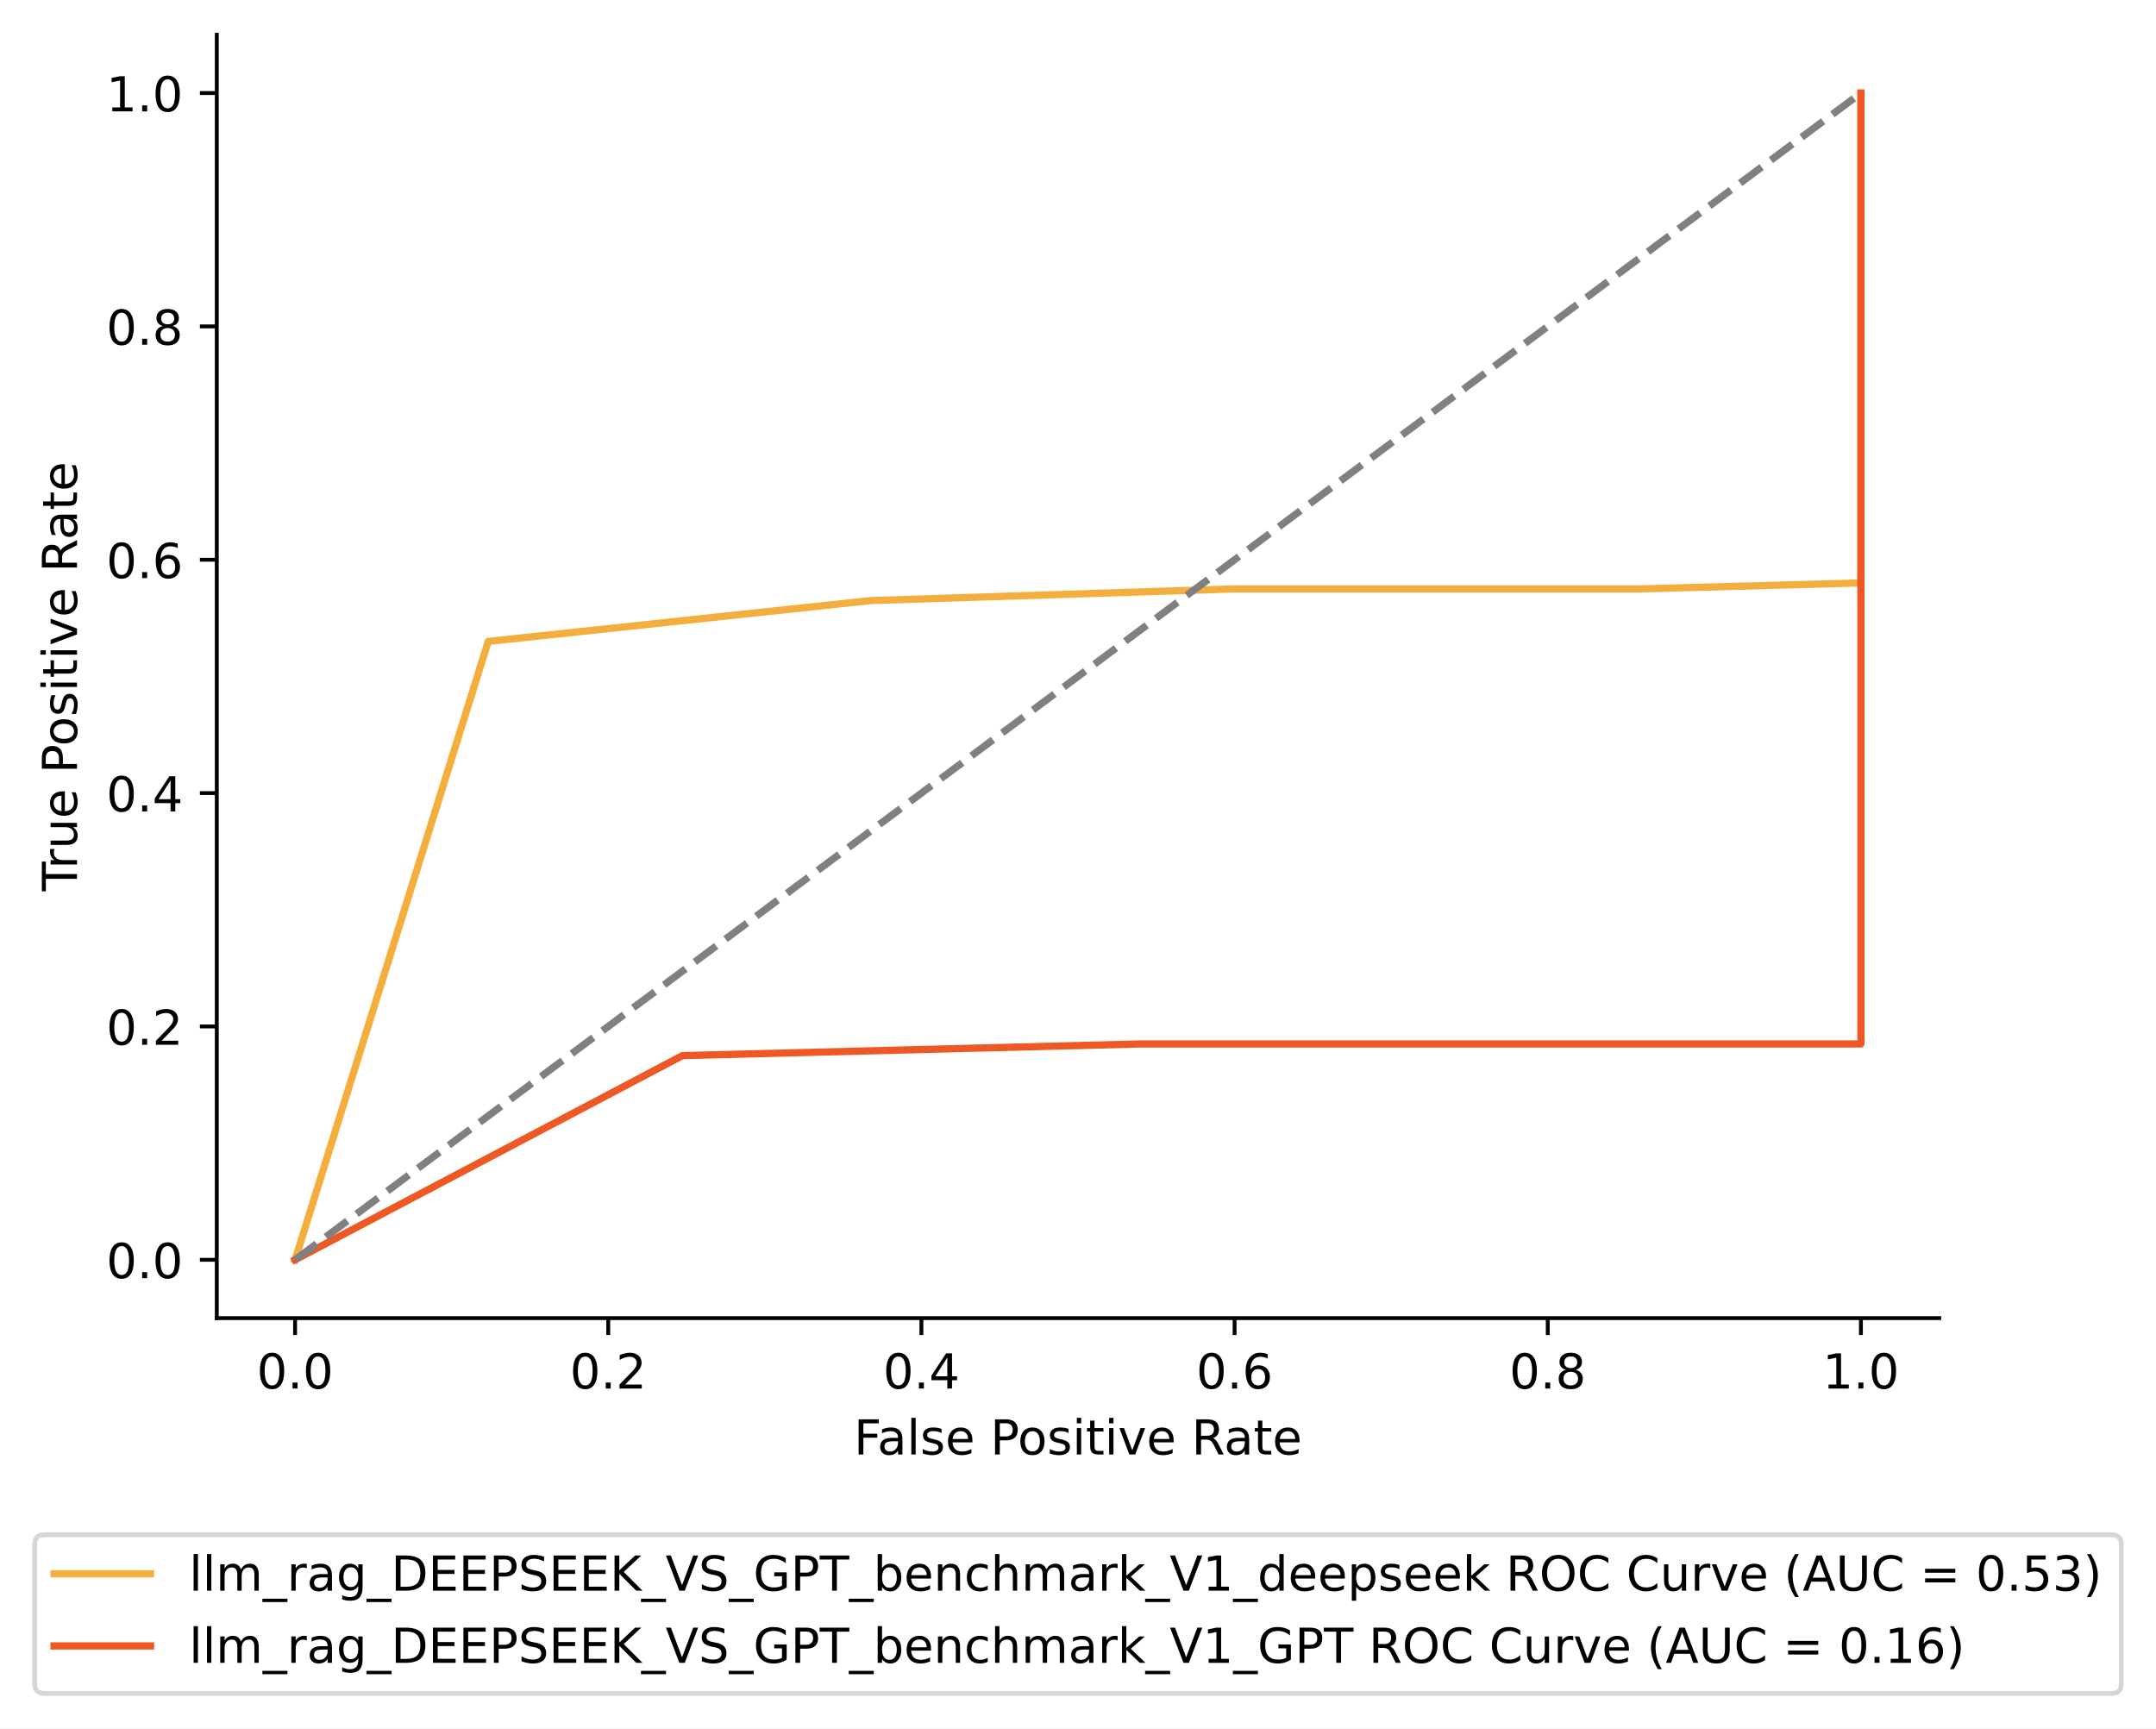
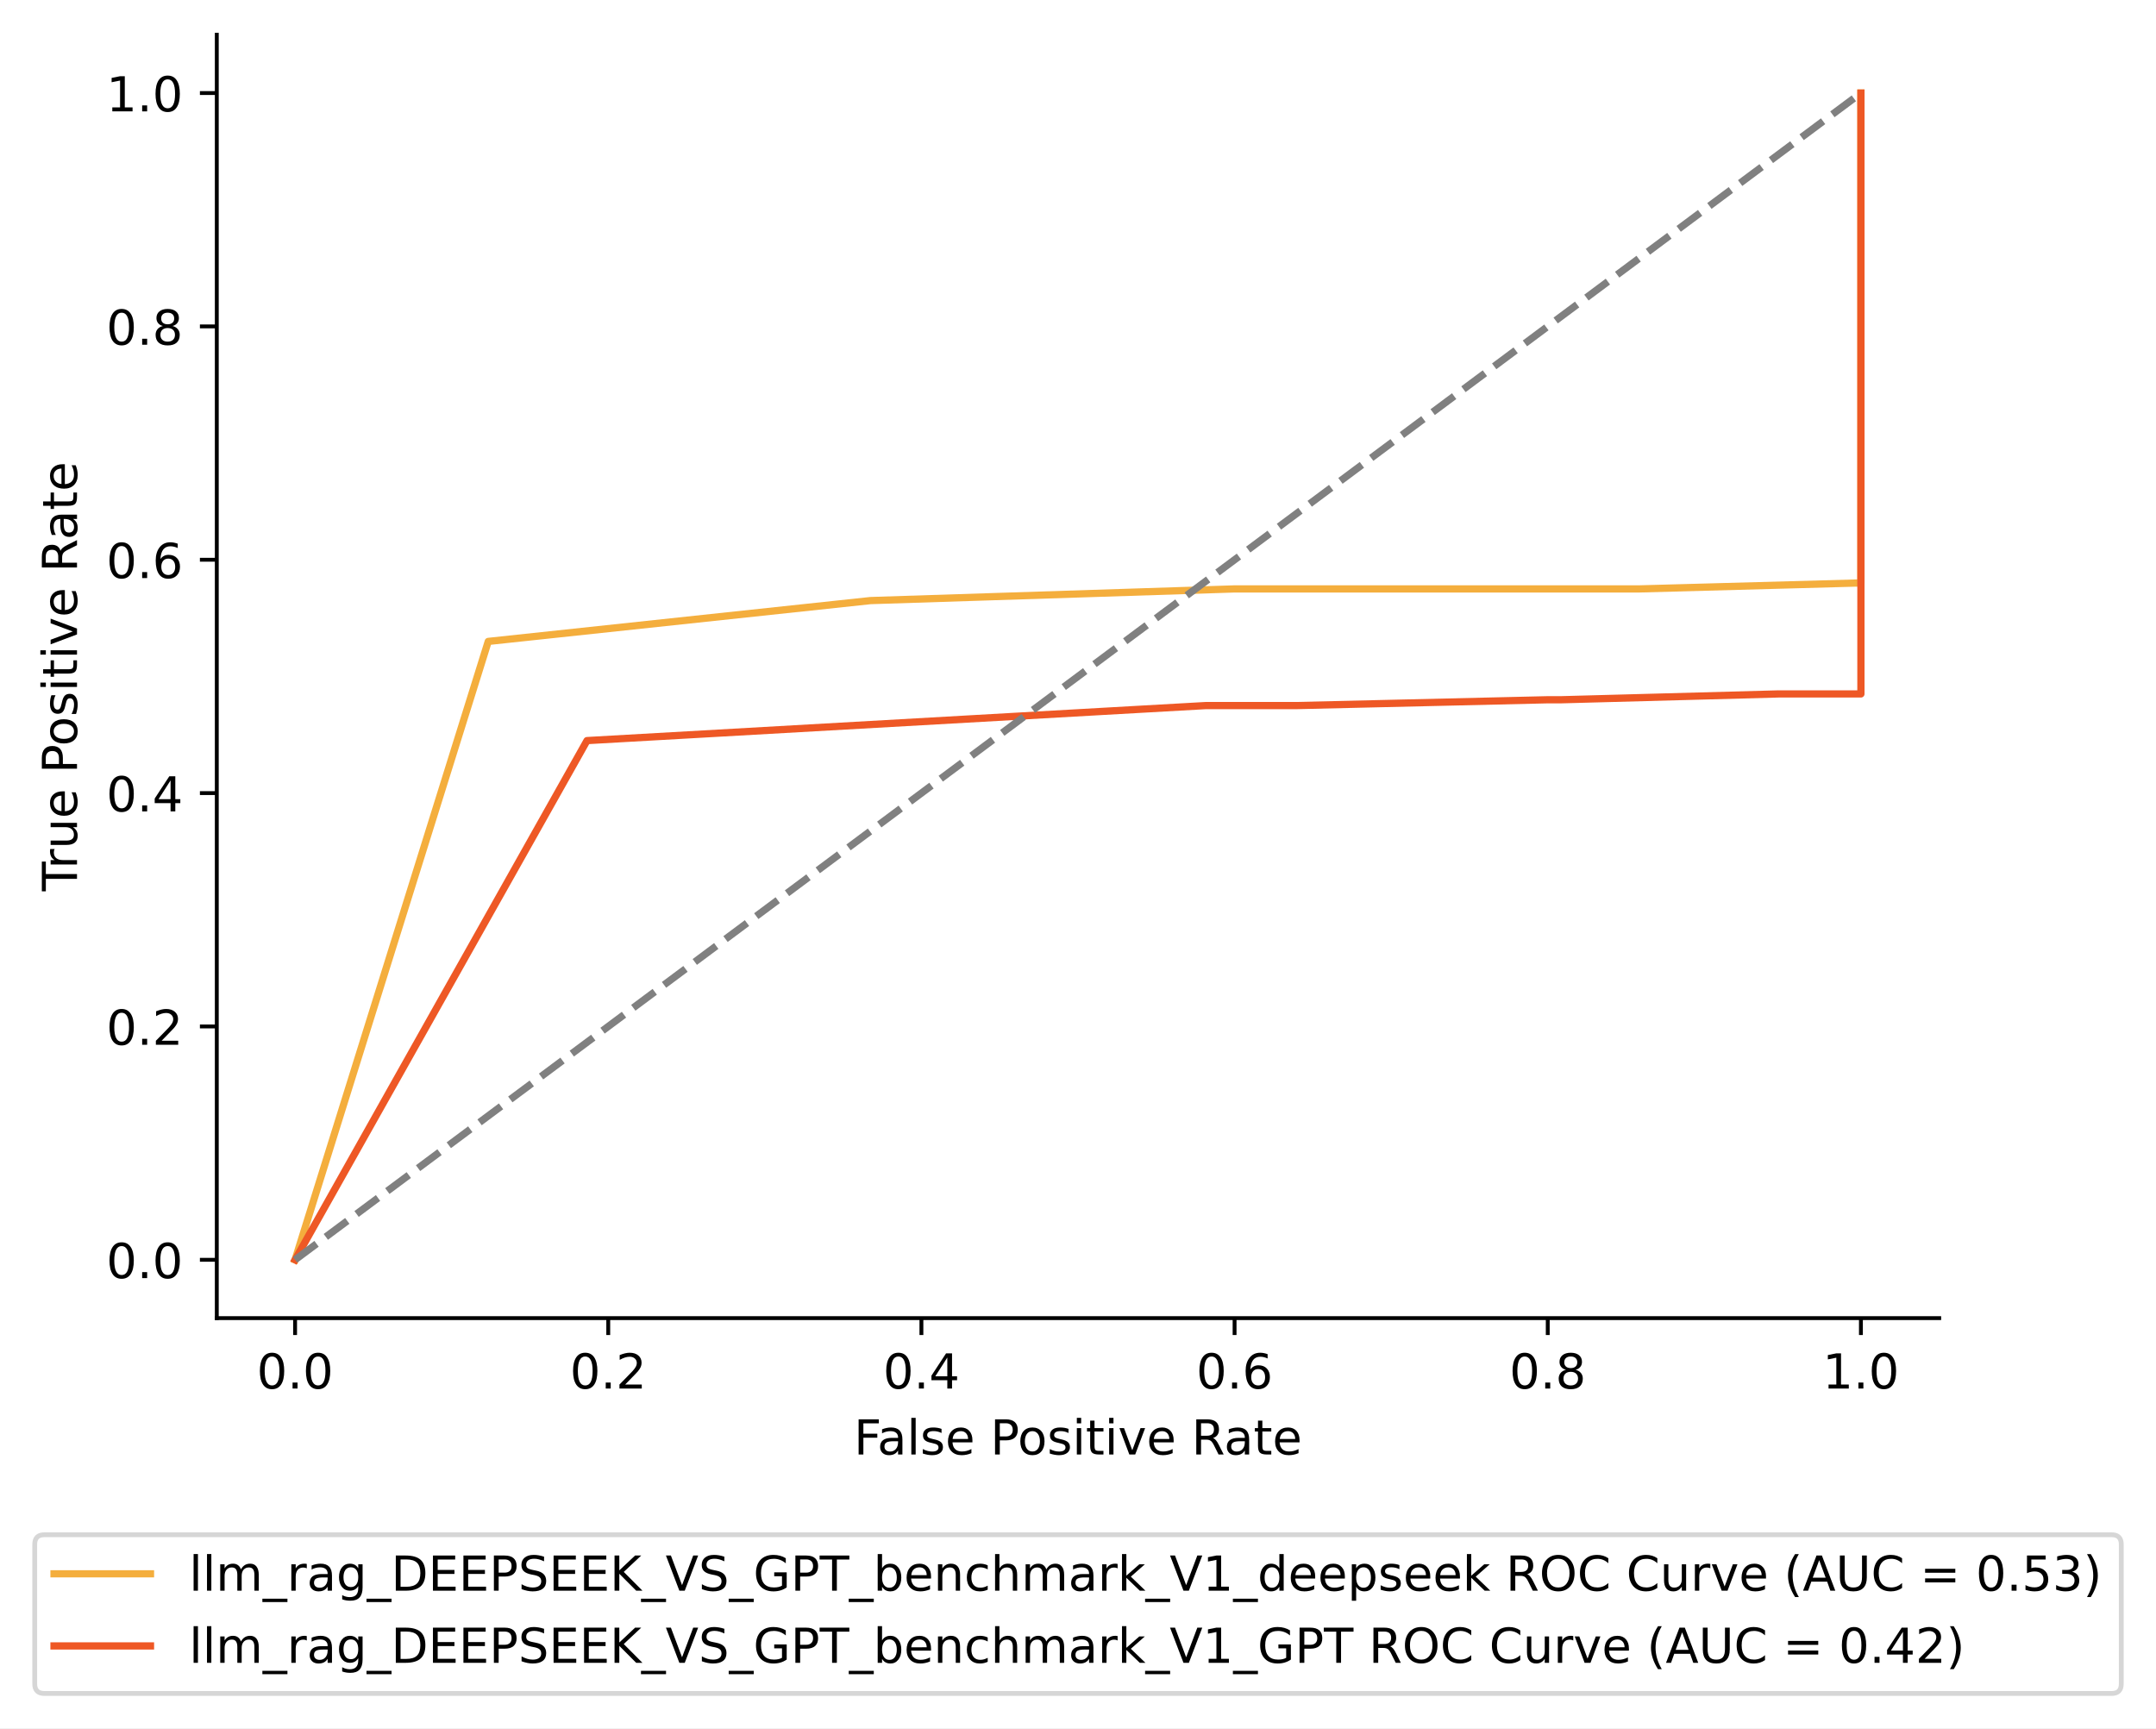
<svg xmlns="http://www.w3.org/2000/svg" xmlns:xlink="http://www.w3.org/1999/xlink" width="447.016pt" height="358.341pt" viewBox="0 0 447.016 358.341" version="1.1">
  <defs>
    <style type="text/css">*{stroke-linejoin: round; stroke-linecap: butt}</style>
  </defs>
  <g id="figure_1">
    <g id="patch_1">
      <path d="M 0 358.341  L 447.016 358.341  L 447.016 0  L 0 0  z " style="fill: #ffffff" />
    </g>
    <g id="axes_1">
      <g id="patch_2">
        <path d="M 44.948 273.312  L 402.068 273.312  L 402.068 7.2  L 44.948 7.2  z " style="fill: #ffffff" />
      </g>
      <g id="matplotlib.axis_1">
        <g id="xtick_1">
          <g id="line2d_1">
            <defs>
-               <path id="me8384f2603" d="M 0 0  L 0 3.5  " style="stroke: #000000; stroke-width: 0.8" />
+               <path id="mac431c8f14" d="M 0 0  L 0 3.5  " style="stroke: #000000; stroke-width: 0.8" />
            </defs>
            <g>
-               <use xlink:href="#me8384f2603" x="61.181" y="273.312" style="stroke: #000000; stroke-width: 0.8" />
+               <use xlink:href="#mac431c8f14" x="61.181" y="273.312" style="stroke: #000000; stroke-width: 0.8" />
            </g>
          </g>
          <g id="text_1">
            <g transform="translate(53.22898 287.9104) scale(0.1 -0.1)">
              <defs>
                <path id="DejaVuSans-30" d="M 2034 4250  Q 1547 4250 1301 3770  Q 1056 3291 1056 2328  Q 1056 1369 1301 889  Q 1547 409 2034 409  Q 2525 409 2770 889  Q 3016 1369 3016 2328  Q 3016 3291 2770 3770  Q 2525 4250 2034 4250  z M 2034 4750  Q 2819 4750 3233 4129  Q 3647 3509 3647 2328  Q 3647 1150 3233 529  Q 2819 -91 2034 -91  Q 1250 -91 836 529  Q 422 1150 422 2328  Q 422 3509 836 4129  Q 1250 4750 2034 4750  z " transform="scale(0.015625)" />
                <path id="DejaVuSans-2e" d="M 684 794  L 1344 794  L 1344 0  L 684 0  L 684 794  z " transform="scale(0.015625)" />
              </defs>
              <use xlink:href="#DejaVuSans-30" />
              <use xlink:href="#DejaVuSans-2e" transform="translate(63.62305 0)" />
              <use xlink:href="#DejaVuSans-30" transform="translate(95.41016 0)" />
            </g>
          </g>
        </g>
        <g id="xtick_2">
          <g id="line2d_2">
            <g>
-               <use xlink:href="#me8384f2603" x="126.111" y="273.312" style="stroke: #000000; stroke-width: 0.8" />
+               <use xlink:href="#mac431c8f14" x="126.111" y="273.312" style="stroke: #000000; stroke-width: 0.8" />
            </g>
          </g>
          <g id="text_2">
            <g transform="translate(118.1599 287.9104) scale(0.1 -0.1)">
              <defs>
                <path id="DejaVuSans-32" d="M 1228 531  L 3431 531  L 3431 0  L 469 0  L 469 531  Q 828 903 1448 1529  Q 2069 2156 2228 2338  Q 2531 2678 2651 2914  Q 2772 3150 2772 3378  Q 2772 3750 2511 3984  Q 2250 4219 1831 4219  Q 1534 4219 1204 4116  Q 875 4013 500 3803  L 500 4441  Q 881 4594 1212 4672  Q 1544 4750 1819 4750  Q 2544 4750 2975 4387  Q 3406 4025 3406 3419  Q 3406 3131 3298 2873  Q 3191 2616 2906 2266  Q 2828 2175 2409 1742  Q 1991 1309 1228 531  z " transform="scale(0.015625)" />
              </defs>
              <use xlink:href="#DejaVuSans-30" />
              <use xlink:href="#DejaVuSans-2e" transform="translate(63.62305 0)" />
              <use xlink:href="#DejaVuSans-32" transform="translate(95.41016 0)" />
            </g>
          </g>
        </g>
        <g id="xtick_3">
          <g id="line2d_3">
            <g>
-               <use xlink:href="#me8384f2603" x="191.042" y="273.312" style="stroke: #000000; stroke-width: 0.8" />
+               <use xlink:href="#mac431c8f14" x="191.042" y="273.312" style="stroke: #000000; stroke-width: 0.8" />
            </g>
          </g>
          <g id="text_3">
            <g transform="translate(183.0908 287.9104) scale(0.1 -0.1)">
              <defs>
                <path id="DejaVuSans-34" d="M 2419 4116  L 825 1625  L 2419 1625  L 2419 4116  z M 2253 4666  L 3047 4666  L 3047 1625  L 3713 1625  L 3713 1100  L 3047 1100  L 3047 0  L 2419 0  L 2419 1100  L 313 1100  L 313 1709  L 2253 4666  z " transform="scale(0.015625)" />
              </defs>
              <use xlink:href="#DejaVuSans-30" />
              <use xlink:href="#DejaVuSans-2e" transform="translate(63.62305 0)" />
              <use xlink:href="#DejaVuSans-34" transform="translate(95.41016 0)" />
            </g>
          </g>
        </g>
        <g id="xtick_4">
          <g id="line2d_4">
            <g>
-               <use xlink:href="#me8384f2603" x="255.973" y="273.312" style="stroke: #000000; stroke-width: 0.8" />
+               <use xlink:href="#mac431c8f14" x="255.973" y="273.312" style="stroke: #000000; stroke-width: 0.8" />
            </g>
          </g>
          <g id="text_4">
            <g transform="translate(248.0217 287.9104) scale(0.1 -0.1)">
              <defs>
                <path id="DejaVuSans-36" d="M 2113 2584  Q 1688 2584 1439 2293  Q 1191 2003 1191 1497  Q 1191 994 1439 701  Q 1688 409 2113 409  Q 2538 409 2786 701  Q 3034 994 3034 1497  Q 3034 2003 2786 2293  Q 2538 2584 2113 2584  z M 3366 4563  L 3366 3988  Q 3128 4100 2886 4159  Q 2644 4219 2406 4219  Q 1781 4219 1451 3797  Q 1122 3375 1075 2522  Q 1259 2794 1537 2939  Q 1816 3084 2150 3084  Q 2853 3084 3261 2657  Q 3669 2231 3669 1497  Q 3669 778 3244 343  Q 2819 -91 2113 -91  Q 1303 -91 875 529  Q 447 1150 447 2328  Q 447 3434 972 4092  Q 1497 4750 2381 4750  Q 2619 4750 2861 4703  Q 3103 4656 3366 4563  z " transform="scale(0.015625)" />
              </defs>
              <use xlink:href="#DejaVuSans-30" />
              <use xlink:href="#DejaVuSans-2e" transform="translate(63.62305 0)" />
              <use xlink:href="#DejaVuSans-36" transform="translate(95.41016 0)" />
            </g>
          </g>
        </g>
        <g id="xtick_5">
          <g id="line2d_5">
            <g>
-               <use xlink:href="#me8384f2603" x="320.904" y="273.312" style="stroke: #000000; stroke-width: 0.8" />
+               <use xlink:href="#mac431c8f14" x="320.904" y="273.312" style="stroke: #000000; stroke-width: 0.8" />
            </g>
          </g>
          <g id="text_5">
            <g transform="translate(312.9526 287.9104) scale(0.1 -0.1)">
              <defs>
                <path id="DejaVuSans-38" d="M 2034 2216  Q 1584 2216 1326 1975  Q 1069 1734 1069 1313  Q 1069 891 1326 650  Q 1584 409 2034 409  Q 2484 409 2743 651  Q 3003 894 3003 1313  Q 3003 1734 2745 1975  Q 2488 2216 2034 2216  z M 1403 2484  Q 997 2584 770 2862  Q 544 3141 544 3541  Q 544 4100 942 4425  Q 1341 4750 2034 4750  Q 2731 4750 3128 4425  Q 3525 4100 3525 3541  Q 3525 3141 3298 2862  Q 3072 2584 2669 2484  Q 3125 2378 3379 2068  Q 3634 1759 3634 1313  Q 3634 634 3220 271  Q 2806 -91 2034 -91  Q 1263 -91 848 271  Q 434 634 434 1313  Q 434 1759 690 2068  Q 947 2378 1403 2484  z M 1172 3481  Q 1172 3119 1398 2916  Q 1625 2713 2034 2713  Q 2441 2713 2670 2916  Q 2900 3119 2900 3481  Q 2900 3844 2670 4047  Q 2441 4250 2034 4250  Q 1625 4250 1398 4047  Q 1172 3844 1172 3481  z " transform="scale(0.015625)" />
              </defs>
              <use xlink:href="#DejaVuSans-30" />
              <use xlink:href="#DejaVuSans-2e" transform="translate(63.62305 0)" />
              <use xlink:href="#DejaVuSans-38" transform="translate(95.41016 0)" />
            </g>
          </g>
        </g>
        <g id="xtick_6">
          <g id="line2d_6">
            <g>
-               <use xlink:href="#me8384f2603" x="385.835" y="273.312" style="stroke: #000000; stroke-width: 0.8" />
+               <use xlink:href="#mac431c8f14" x="385.835" y="273.312" style="stroke: #000000; stroke-width: 0.8" />
            </g>
          </g>
          <g id="text_6">
            <g transform="translate(377.8835 287.9104) scale(0.1 -0.1)">
              <defs>
                <path id="DejaVuSans-31" d="M 794 531  L 1825 531  L 1825 4091  L 703 3866  L 703 4441  L 1819 4666  L 2450 4666  L 2450 531  L 3481 531  L 3481 0  L 794 0  L 794 531  z " transform="scale(0.015625)" />
              </defs>
              <use xlink:href="#DejaVuSans-31" />
              <use xlink:href="#DejaVuSans-2e" transform="translate(63.62305 0)" />
              <use xlink:href="#DejaVuSans-30" transform="translate(95.41016 0)" />
            </g>
          </g>
        </g>
        <g id="text_7">
          <g transform="translate(177.0414 301.5886) scale(0.1 -0.1)">
            <defs>
              <path id="DejaVuSans-46" d="M 628 4666  L 3309 4666  L 3309 4134  L 1259 4134  L 1259 2759  L 3109 2759  L 3109 2228  L 1259 2228  L 1259 0  L 628 0  L 628 4666  z " transform="scale(0.015625)" />
              <path id="DejaVuSans-61" d="M 2194 1759  Q 1497 1759 1228 1600  Q 959 1441 959 1056  Q 959 750 1161 570  Q 1363 391 1709 391  Q 2188 391 2477 730  Q 2766 1069 2766 1631  L 2766 1759  L 2194 1759  z M 3341 1997  L 3341 0  L 2766 0  L 2766 531  Q 2569 213 2275 61  Q 1981 -91 1556 -91  Q 1019 -91 701 211  Q 384 513 384 1019  Q 384 1609 779 1909  Q 1175 2209 1959 2209  L 2766 2209  L 2766 2266  Q 2766 2663 2505 2880  Q 2244 3097 1772 3097  Q 1472 3097 1187 3025  Q 903 2953 641 2809  L 641 3341  Q 956 3463 1253 3523  Q 1550 3584 1831 3584  Q 2591 3584 2966 3190  Q 3341 2797 3341 1997  z " transform="scale(0.015625)" />
              <path id="DejaVuSans-6c" d="M 603 4863  L 1178 4863  L 1178 0  L 603 0  L 603 4863  z " transform="scale(0.015625)" />
              <path id="DejaVuSans-73" d="M 2834 3397  L 2834 2853  Q 2591 2978 2328 3040  Q 2066 3103 1784 3103  Q 1356 3103 1142 2972  Q 928 2841 928 2578  Q 928 2378 1081 2264  Q 1234 2150 1697 2047  L 1894 2003  Q 2506 1872 2764 1633  Q 3022 1394 3022 966  Q 3022 478 2636 193  Q 2250 -91 1575 -91  Q 1294 -91 989 -36  Q 684 19 347 128  L 347 722  Q 666 556 975 473  Q 1284 391 1588 391  Q 1994 391 2212 530  Q 2431 669 2431 922  Q 2431 1156 2273 1281  Q 2116 1406 1581 1522  L 1381 1569  Q 847 1681 609 1914  Q 372 2147 372 2553  Q 372 3047 722 3315  Q 1072 3584 1716 3584  Q 2034 3584 2315 3537  Q 2597 3491 2834 3397  z " transform="scale(0.015625)" />
              <path id="DejaVuSans-65" d="M 3597 1894  L 3597 1613  L 953 1613  Q 991 1019 1311 708  Q 1631 397 2203 397  Q 2534 397 2845 478  Q 3156 559 3463 722  L 3463 178  Q 3153 47 2828 -22  Q 2503 -91 2169 -91  Q 1331 -91 842 396  Q 353 884 353 1716  Q 353 2575 817 3079  Q 1281 3584 2069 3584  Q 2775 3584 3186 3129  Q 3597 2675 3597 1894  z M 3022 2063  Q 3016 2534 2758 2815  Q 2500 3097 2075 3097  Q 1594 3097 1305 2825  Q 1016 2553 972 2059  L 3022 2063  z " transform="scale(0.015625)" />
              <path id="DejaVuSans-20" transform="scale(0.015625)" />
              <path id="DejaVuSans-50" d="M 1259 4147  L 1259 2394  L 2053 2394  Q 2494 2394 2734 2622  Q 2975 2850 2975 3272  Q 2975 3691 2734 3919  Q 2494 4147 2053 4147  L 1259 4147  z M 628 4666  L 2053 4666  Q 2838 4666 3239 4311  Q 3641 3956 3641 3272  Q 3641 2581 3239 2228  Q 2838 1875 2053 1875  L 1259 1875  L 1259 0  L 628 0  L 628 4666  z " transform="scale(0.015625)" />
              <path id="DejaVuSans-6f" d="M 1959 3097  Q 1497 3097 1228 2736  Q 959 2375 959 1747  Q 959 1119 1226 758  Q 1494 397 1959 397  Q 2419 397 2687 759  Q 2956 1122 2956 1747  Q 2956 2369 2687 2733  Q 2419 3097 1959 3097  z M 1959 3584  Q 2709 3584 3137 3096  Q 3566 2609 3566 1747  Q 3566 888 3137 398  Q 2709 -91 1959 -91  Q 1206 -91 779 398  Q 353 888 353 1747  Q 353 2609 779 3096  Q 1206 3584 1959 3584  z " transform="scale(0.015625)" />
              <path id="DejaVuSans-69" d="M 603 3500  L 1178 3500  L 1178 0  L 603 0  L 603 3500  z M 603 4863  L 1178 4863  L 1178 4134  L 603 4134  L 603 4863  z " transform="scale(0.015625)" />
              <path id="DejaVuSans-74" d="M 1172 4494  L 1172 3500  L 2356 3500  L 2356 3053  L 1172 3053  L 1172 1153  Q 1172 725 1289 603  Q 1406 481 1766 481  L 2356 481  L 2356 0  L 1766 0  Q 1100 0 847 248  Q 594 497 594 1153  L 594 3053  L 172 3053  L 172 3500  L 594 3500  L 594 4494  L 1172 4494  z " transform="scale(0.015625)" />
              <path id="DejaVuSans-76" d="M 191 3500  L 800 3500  L 1894 563  L 2988 3500  L 3597 3500  L 2284 0  L 1503 0  L 191 3500  z " transform="scale(0.015625)" />
              <path id="DejaVuSans-52" d="M 2841 2188  Q 3044 2119 3236 1894  Q 3428 1669 3622 1275  L 4263 0  L 3584 0  L 2988 1197  Q 2756 1666 2539 1819  Q 2322 1972 1947 1972  L 1259 1972  L 1259 0  L 628 0  L 628 4666  L 2053 4666  Q 2853 4666 3247 4331  Q 3641 3997 3641 3322  Q 3641 2881 3436 2590  Q 3231 2300 2841 2188  z M 1259 4147  L 1259 2491  L 2053 2491  Q 2509 2491 2742 2702  Q 2975 2913 2975 3322  Q 2975 3731 2742 3939  Q 2509 4147 2053 4147  L 1259 4147  z " transform="scale(0.015625)" />
            </defs>
            <use xlink:href="#DejaVuSans-46" />
            <use xlink:href="#DejaVuSans-61" transform="translate(48.39453 0)" />
            <use xlink:href="#DejaVuSans-6c" transform="translate(109.6738 0)" />
            <use xlink:href="#DejaVuSans-73" transform="translate(137.457 0)" />
            <use xlink:href="#DejaVuSans-65" transform="translate(189.5566 0)" />
            <use xlink:href="#DejaVuSans-20" transform="translate(251.0801 0)" />
            <use xlink:href="#DejaVuSans-50" transform="translate(282.8672 0)" />
            <use xlink:href="#DejaVuSans-6f" transform="translate(339.5449 0)" />
            <use xlink:href="#DejaVuSans-73" transform="translate(400.7266 0)" />
            <use xlink:href="#DejaVuSans-69" transform="translate(452.8262 0)" />
            <use xlink:href="#DejaVuSans-74" transform="translate(480.6094 0)" />
            <use xlink:href="#DejaVuSans-69" transform="translate(519.8184 0)" />
            <use xlink:href="#DejaVuSans-76" transform="translate(547.6016 0)" />
            <use xlink:href="#DejaVuSans-65" transform="translate(606.7812 0)" />
            <use xlink:href="#DejaVuSans-20" transform="translate(668.3047 0)" />
            <use xlink:href="#DejaVuSans-52" transform="translate(700.0918 0)" />
            <use xlink:href="#DejaVuSans-61" transform="translate(767.3242 0)" />
            <use xlink:href="#DejaVuSans-74" transform="translate(828.6035 0)" />
            <use xlink:href="#DejaVuSans-65" transform="translate(867.8125 0)" />
          </g>
        </g>
      </g>
      <g id="matplotlib.axis_2">
        <g id="ytick_1">
          <g id="line2d_7">
            <defs>
-               <path id="md0b4d7ae9e" d="M 0 0  L -3.5 0  " style="stroke: #000000; stroke-width: 0.8" />
+               <path id="m15e414ad51" d="M 0 0  L -3.5 0  " style="stroke: #000000; stroke-width: 0.8" />
            </defs>
            <g>
-               <use xlink:href="#md0b4d7ae9e" x="44.948" y="261.216" style="stroke: #000000; stroke-width: 0.8" />
+               <use xlink:href="#m15e414ad51" x="44.948" y="261.216" style="stroke: #000000; stroke-width: 0.8" />
            </g>
          </g>
          <g id="text_8">
            <g transform="translate(22.04469 265.0152) scale(0.1 -0.1)">
              <use xlink:href="#DejaVuSans-30" />
              <use xlink:href="#DejaVuSans-2e" transform="translate(63.62305 0)" />
              <use xlink:href="#DejaVuSans-30" transform="translate(95.41016 0)" />
            </g>
          </g>
        </g>
        <g id="ytick_2">
          <g id="line2d_8">
            <g>
-               <use xlink:href="#md0b4d7ae9e" x="44.948" y="212.832" style="stroke: #000000; stroke-width: 0.8" />
+               <use xlink:href="#m15e414ad51" x="44.948" y="212.832" style="stroke: #000000; stroke-width: 0.8" />
            </g>
          </g>
          <g id="text_9">
            <g transform="translate(22.04469 216.6312) scale(0.1 -0.1)">
              <use xlink:href="#DejaVuSans-30" />
              <use xlink:href="#DejaVuSans-2e" transform="translate(63.62305 0)" />
              <use xlink:href="#DejaVuSans-32" transform="translate(95.41016 0)" />
            </g>
          </g>
        </g>
        <g id="ytick_3">
          <g id="line2d_9">
            <g>
-               <use xlink:href="#md0b4d7ae9e" x="44.948" y="164.448" style="stroke: #000000; stroke-width: 0.8" />
+               <use xlink:href="#m15e414ad51" x="44.948" y="164.448" style="stroke: #000000; stroke-width: 0.8" />
            </g>
          </g>
          <g id="text_10">
            <g transform="translate(22.04469 168.2472) scale(0.1 -0.1)">
              <use xlink:href="#DejaVuSans-30" />
              <use xlink:href="#DejaVuSans-2e" transform="translate(63.62305 0)" />
              <use xlink:href="#DejaVuSans-34" transform="translate(95.41016 0)" />
            </g>
          </g>
        </g>
        <g id="ytick_4">
          <g id="line2d_10">
            <g>
-               <use xlink:href="#md0b4d7ae9e" x="44.948" y="116.064" style="stroke: #000000; stroke-width: 0.8" />
+               <use xlink:href="#m15e414ad51" x="44.948" y="116.064" style="stroke: #000000; stroke-width: 0.8" />
            </g>
          </g>
          <g id="text_11">
            <g transform="translate(22.04469 119.8632) scale(0.1 -0.1)">
              <use xlink:href="#DejaVuSans-30" />
              <use xlink:href="#DejaVuSans-2e" transform="translate(63.62305 0)" />
              <use xlink:href="#DejaVuSans-36" transform="translate(95.41016 0)" />
            </g>
          </g>
        </g>
        <g id="ytick_5">
          <g id="line2d_11">
            <g>
-               <use xlink:href="#md0b4d7ae9e" x="44.948" y="67.68" style="stroke: #000000; stroke-width: 0.8" />
+               <use xlink:href="#m15e414ad51" x="44.948" y="67.68" style="stroke: #000000; stroke-width: 0.8" />
            </g>
          </g>
          <g id="text_12">
            <g transform="translate(22.04469 71.47922) scale(0.1 -0.1)">
              <use xlink:href="#DejaVuSans-30" />
              <use xlink:href="#DejaVuSans-2e" transform="translate(63.62305 0)" />
              <use xlink:href="#DejaVuSans-38" transform="translate(95.41016 0)" />
            </g>
          </g>
        </g>
        <g id="ytick_6">
          <g id="line2d_12">
            <g>
-               <use xlink:href="#md0b4d7ae9e" x="44.948" y="19.296" style="stroke: #000000; stroke-width: 0.8" />
+               <use xlink:href="#m15e414ad51" x="44.948" y="19.296" style="stroke: #000000; stroke-width: 0.8" />
            </g>
          </g>
          <g id="text_13">
            <g transform="translate(22.04469 23.09522) scale(0.1 -0.1)">
              <use xlink:href="#DejaVuSans-31" />
              <use xlink:href="#DejaVuSans-2e" transform="translate(63.62305 0)" />
              <use xlink:href="#DejaVuSans-30" transform="translate(95.41016 0)" />
            </g>
          </g>
        </g>
        <g id="text_14">
          <g transform="translate(15.965 184.7857) rotate(-90) scale(0.1 -0.1)">
            <defs>
              <path id="DejaVuSans-54" d="M -19 4666  L 3928 4666  L 3928 4134  L 2272 4134  L 2272 0  L 1638 0  L 1638 4134  L -19 4134  L -19 4666  z " transform="scale(0.015625)" />
              <path id="DejaVuSans-72" d="M 2631 2963  Q 2534 3019 2420 3045  Q 2306 3072 2169 3072  Q 1681 3072 1420 2755  Q 1159 2438 1159 1844  L 1159 0  L 581 0  L 581 3500  L 1159 3500  L 1159 2956  Q 1341 3275 1631 3429  Q 1922 3584 2338 3584  Q 2397 3584 2469 3576  Q 2541 3569 2628 3553  L 2631 2963  z " transform="scale(0.015625)" />
              <path id="DejaVuSans-75" d="M 544 1381  L 544 3500  L 1119 3500  L 1119 1403  Q 1119 906 1312 657  Q 1506 409 1894 409  Q 2359 409 2629 706  Q 2900 1003 2900 1516  L 2900 3500  L 3475 3500  L 3475 0  L 2900 0  L 2900 538  Q 2691 219 2414 64  Q 2138 -91 1772 -91  Q 1169 -91 856 284  Q 544 659 544 1381  z M 1991 3584  L 1991 3584  z " transform="scale(0.015625)" />
            </defs>
            <use xlink:href="#DejaVuSans-54" />
            <use xlink:href="#DejaVuSans-72" transform="translate(46.33398 0)" />
            <use xlink:href="#DejaVuSans-75" transform="translate(87.44727 0)" />
            <use xlink:href="#DejaVuSans-65" transform="translate(150.8262 0)" />
            <use xlink:href="#DejaVuSans-20" transform="translate(212.3496 0)" />
            <use xlink:href="#DejaVuSans-50" transform="translate(244.1367 0)" />
            <use xlink:href="#DejaVuSans-6f" transform="translate(300.8145 0)" />
            <use xlink:href="#DejaVuSans-73" transform="translate(361.9961 0)" />
            <use xlink:href="#DejaVuSans-69" transform="translate(414.0957 0)" />
            <use xlink:href="#DejaVuSans-74" transform="translate(441.8789 0)" />
            <use xlink:href="#DejaVuSans-69" transform="translate(481.0879 0)" />
            <use xlink:href="#DejaVuSans-76" transform="translate(508.8711 0)" />
            <use xlink:href="#DejaVuSans-65" transform="translate(568.0508 0)" />
            <use xlink:href="#DejaVuSans-20" transform="translate(629.5742 0)" />
            <use xlink:href="#DejaVuSans-52" transform="translate(661.3613 0)" />
            <use xlink:href="#DejaVuSans-61" transform="translate(728.5938 0)" />
            <use xlink:href="#DejaVuSans-74" transform="translate(789.873 0)" />
            <use xlink:href="#DejaVuSans-65" transform="translate(829.082 0)" />
          </g>
        </g>
      </g>
      <g id="line2d_13">
-         <path d="M 61.181 261.216  L 101.23 132.998  L 180.476 124.531  L 255.888 122.112  L 261.427 122.112  L 339.821 122.112  L 384.557 120.902  L 385.409 120.902  L 385.835 120.902  L 385.835 19.296  " clip-path="url(#p33ee588e10)" style="fill: none; stroke: #f4ae3d; stroke-width: 1.5; stroke-linecap: square" />
+         <path d="M 61.181 261.216  L 101.23 132.998  L 180.476 124.531  L 255.888 122.112  L 261.427 122.112  L 339.821 122.112  L 384.557 120.902  L 385.409 120.902  L 385.835 120.902  L 385.835 19.296  " clip-path="url(#p6b9890959d)" style="fill: none; stroke: #f4ae3d; stroke-width: 1.5; stroke-linecap: square" />
      </g>
      <g id="line2d_14">
-         <path d="M 61.181 261.216  L 141.492 218.88  L 236.406 216.461  L 238.353 216.461  L 239.814 216.461  L 241.761 216.461  L 266.584 216.461  L 327.913 216.461  L 368.799 216.461  L 385.835 216.461  L 385.835 19.296  " clip-path="url(#p33ee588e10)" style="fill: none; stroke: #ee5825; stroke-width: 1.5; stroke-linecap: square" />
+         <path d="M 61.181 261.216  L 121.709 153.562  L 228.46 147.514  L 249.92 146.304  L 251.571 146.304  L 252.121 146.304  L 268.629 146.304  L 320.904 145.094  L 323.655 145.094  L 368.777 143.885  L 385.835 143.885  L 385.835 19.296  " clip-path="url(#p6b9890959d)" style="fill: none; stroke: #ee5825; stroke-width: 1.5; stroke-linecap: square" />
      </g>
      <g id="line2d_15">
-         <path d="M 61.181 261.216  L 385.835 19.296  " clip-path="url(#p33ee588e10)" style="fill: none; stroke-dasharray: 5.55,2.4; stroke-dashoffset: 0; stroke: #808080; stroke-width: 1.5" />
+         <path d="M 61.181 261.216  L 385.835 19.296  " clip-path="url(#p6b9890959d)" style="fill: none; stroke-dasharray: 5.55,2.4; stroke-dashoffset: 0; stroke: #808080; stroke-width: 1.5" />
      </g>
      <g id="patch_3">
        <path d="M 44.948 273.312  L 44.948 7.2  " style="fill: none; stroke: #000000; stroke-width: 0.8; stroke-linejoin: miter; stroke-linecap: square" />
      </g>
      <g id="patch_4">
        <path d="M 44.948 273.312  L 402.068 273.312  " style="fill: none; stroke: #000000; stroke-width: 0.8; stroke-linejoin: miter; stroke-linecap: square" />
      </g>
      <g id="legend_1">
        <g id="patch_5">
          <path d="M 9.2 351.141  L 437.816 351.141  Q 439.816 351.141 439.816 349.141  L 439.816 320.229  Q 439.816 318.229 437.816 318.229  L 9.2 318.229  Q 7.2 318.229 7.2 320.229  L 7.2 349.141  Q 7.2 351.141 9.2 351.141  z " style="fill: #ffffff; opacity: 0.8; stroke: #cccccc; stroke-linejoin: miter" />
        </g>
        <g id="line2d_16">
          <path d="M 11.2 326.327  L 21.2 326.327  L 31.2 326.327  " style="fill: none; stroke: #f4ae3d; stroke-width: 1.5; stroke-linecap: square" />
        </g>
        <g id="text_15">
          <g transform="translate(39.2 329.8272) scale(0.1 -0.1)">
            <defs>
              <path id="DejaVuSans-6d" d="M 3328 2828  Q 3544 3216 3844 3400  Q 4144 3584 4550 3584  Q 5097 3584 5394 3201  Q 5691 2819 5691 2113  L 5691 0  L 5113 0  L 5113 2094  Q 5113 2597 4934 2840  Q 4756 3084 4391 3084  Q 3944 3084 3684 2787  Q 3425 2491 3425 1978  L 3425 0  L 2847 0  L 2847 2094  Q 2847 2600 2669 2842  Q 2491 3084 2119 3084  Q 1678 3084 1418 2786  Q 1159 2488 1159 1978  L 1159 0  L 581 0  L 581 3500  L 1159 3500  L 1159 2956  Q 1356 3278 1631 3431  Q 1906 3584 2284 3584  Q 2666 3584 2933 3390  Q 3200 3197 3328 2828  z " transform="scale(0.015625)" />
              <path id="DejaVuSans-5f" d="M 3263 -1063  L 3263 -1509  L -63 -1509  L -63 -1063  L 3263 -1063  z " transform="scale(0.015625)" />
              <path id="DejaVuSans-67" d="M 2906 1791  Q 2906 2416 2648 2759  Q 2391 3103 1925 3103  Q 1463 3103 1205 2759  Q 947 2416 947 1791  Q 947 1169 1205 825  Q 1463 481 1925 481  Q 2391 481 2648 825  Q 2906 1169 2906 1791  z M 3481 434  Q 3481 -459 3084 -895  Q 2688 -1331 1869 -1331  Q 1566 -1331 1297 -1286  Q 1028 -1241 775 -1147  L 775 -588  Q 1028 -725 1275 -790  Q 1522 -856 1778 -856  Q 2344 -856 2625 -561  Q 2906 -266 2906 331  L 2906 616  Q 2728 306 2450 153  Q 2172 0 1784 0  Q 1141 0 747 490  Q 353 981 353 1791  Q 353 2603 747 3093  Q 1141 3584 1784 3584  Q 2172 3584 2450 3431  Q 2728 3278 2906 2969  L 2906 3500  L 3481 3500  L 3481 434  z " transform="scale(0.015625)" />
              <path id="DejaVuSans-44" d="M 1259 4147  L 1259 519  L 2022 519  Q 2988 519 3436 956  Q 3884 1394 3884 2338  Q 3884 3275 3436 3711  Q 2988 4147 2022 4147  L 1259 4147  z M 628 4666  L 1925 4666  Q 3281 4666 3915 4102  Q 4550 3538 4550 2338  Q 4550 1131 3912 565  Q 3275 0 1925 0  L 628 0  L 628 4666  z " transform="scale(0.015625)" />
              <path id="DejaVuSans-45" d="M 628 4666  L 3578 4666  L 3578 4134  L 1259 4134  L 1259 2753  L 3481 2753  L 3481 2222  L 1259 2222  L 1259 531  L 3634 531  L 3634 0  L 628 0  L 628 4666  z " transform="scale(0.015625)" />
              <path id="DejaVuSans-53" d="M 3425 4513  L 3425 3897  Q 3066 4069 2747 4153  Q 2428 4238 2131 4238  Q 1616 4238 1336 4038  Q 1056 3838 1056 3469  Q 1056 3159 1242 3001  Q 1428 2844 1947 2747  L 2328 2669  Q 3034 2534 3370 2195  Q 3706 1856 3706 1288  Q 3706 609 3251 259  Q 2797 -91 1919 -91  Q 1588 -91 1214 -16  Q 841 59 441 206  L 441 856  Q 825 641 1194 531  Q 1563 422 1919 422  Q 2459 422 2753 634  Q 3047 847 3047 1241  Q 3047 1584 2836 1778  Q 2625 1972 2144 2069  L 1759 2144  Q 1053 2284 737 2584  Q 422 2884 422 3419  Q 422 4038 858 4394  Q 1294 4750 2059 4750  Q 2388 4750 2728 4690  Q 3069 4631 3425 4513  z " transform="scale(0.015625)" />
              <path id="DejaVuSans-4b" d="M 628 4666  L 1259 4666  L 1259 2694  L 3353 4666  L 4166 4666  L 1850 2491  L 4331 0  L 3500 0  L 1259 2247  L 1259 0  L 628 0  L 628 4666  z " transform="scale(0.015625)" />
              <path id="DejaVuSans-56" d="M 1831 0  L 50 4666  L 709 4666  L 2188 738  L 3669 4666  L 4325 4666  L 2547 0  L 1831 0  z " transform="scale(0.015625)" />
              <path id="DejaVuSans-47" d="M 3809 666  L 3809 1919  L 2778 1919  L 2778 2438  L 4434 2438  L 4434 434  Q 4069 175 3628 42  Q 3188 -91 2688 -91  Q 1594 -91 976 548  Q 359 1188 359 2328  Q 359 3472 976 4111  Q 1594 4750 2688 4750  Q 3144 4750 3555 4637  Q 3966 4525 4313 4306  L 4313 3634  Q 3963 3931 3569 4081  Q 3175 4231 2741 4231  Q 1884 4231 1454 3753  Q 1025 3275 1025 2328  Q 1025 1384 1454 906  Q 1884 428 2741 428  Q 3075 428 3337 486  Q 3600 544 3809 666  z " transform="scale(0.015625)" />
              <path id="DejaVuSans-62" d="M 3116 1747  Q 3116 2381 2855 2742  Q 2594 3103 2138 3103  Q 1681 3103 1420 2742  Q 1159 2381 1159 1747  Q 1159 1113 1420 752  Q 1681 391 2138 391  Q 2594 391 2855 752  Q 3116 1113 3116 1747  z M 1159 2969  Q 1341 3281 1617 3432  Q 1894 3584 2278 3584  Q 2916 3584 3314 3078  Q 3713 2572 3713 1747  Q 3713 922 3314 415  Q 2916 -91 2278 -91  Q 1894 -91 1617 61  Q 1341 213 1159 525  L 1159 0  L 581 0  L 581 4863  L 1159 4863  L 1159 2969  z " transform="scale(0.015625)" />
              <path id="DejaVuSans-6e" d="M 3513 2113  L 3513 0  L 2938 0  L 2938 2094  Q 2938 2591 2744 2837  Q 2550 3084 2163 3084  Q 1697 3084 1428 2787  Q 1159 2491 1159 1978  L 1159 0  L 581 0  L 581 3500  L 1159 3500  L 1159 2956  Q 1366 3272 1645 3428  Q 1925 3584 2291 3584  Q 2894 3584 3203 3211  Q 3513 2838 3513 2113  z " transform="scale(0.015625)" />
              <path id="DejaVuSans-63" d="M 3122 3366  L 3122 2828  Q 2878 2963 2633 3030  Q 2388 3097 2138 3097  Q 1578 3097 1268 2742  Q 959 2388 959 1747  Q 959 1106 1268 751  Q 1578 397 2138 397  Q 2388 397 2633 464  Q 2878 531 3122 666  L 3122 134  Q 2881 22 2623 -34  Q 2366 -91 2075 -91  Q 1284 -91 818 406  Q 353 903 353 1747  Q 353 2603 823 3093  Q 1294 3584 2113 3584  Q 2378 3584 2631 3529  Q 2884 3475 3122 3366  z " transform="scale(0.015625)" />
              <path id="DejaVuSans-68" d="M 3513 2113  L 3513 0  L 2938 0  L 2938 2094  Q 2938 2591 2744 2837  Q 2550 3084 2163 3084  Q 1697 3084 1428 2787  Q 1159 2491 1159 1978  L 1159 0  L 581 0  L 581 4863  L 1159 4863  L 1159 2956  Q 1366 3272 1645 3428  Q 1925 3584 2291 3584  Q 2894 3584 3203 3211  Q 3513 2838 3513 2113  z " transform="scale(0.015625)" />
              <path id="DejaVuSans-6b" d="M 581 4863  L 1159 4863  L 1159 1991  L 2875 3500  L 3609 3500  L 1753 1863  L 3688 0  L 2938 0  L 1159 1709  L 1159 0  L 581 0  L 581 4863  z " transform="scale(0.015625)" />
              <path id="DejaVuSans-64" d="M 2906 2969  L 2906 4863  L 3481 4863  L 3481 0  L 2906 0  L 2906 525  Q 2725 213 2448 61  Q 2172 -91 1784 -91  Q 1150 -91 751 415  Q 353 922 353 1747  Q 353 2572 751 3078  Q 1150 3584 1784 3584  Q 2172 3584 2448 3432  Q 2725 3281 2906 2969  z M 947 1747  Q 947 1113 1208 752  Q 1469 391 1925 391  Q 2381 391 2643 752  Q 2906 1113 2906 1747  Q 2906 2381 2643 2742  Q 2381 3103 1925 3103  Q 1469 3103 1208 2742  Q 947 2381 947 1747  z " transform="scale(0.015625)" />
              <path id="DejaVuSans-70" d="M 1159 525  L 1159 -1331  L 581 -1331  L 581 3500  L 1159 3500  L 1159 2969  Q 1341 3281 1617 3432  Q 1894 3584 2278 3584  Q 2916 3584 3314 3078  Q 3713 2572 3713 1747  Q 3713 922 3314 415  Q 2916 -91 2278 -91  Q 1894 -91 1617 61  Q 1341 213 1159 525  z M 3116 1747  Q 3116 2381 2855 2742  Q 2594 3103 2138 3103  Q 1681 3103 1420 2742  Q 1159 2381 1159 1747  Q 1159 1113 1420 752  Q 1681 391 2138 391  Q 2594 391 2855 752  Q 3116 1113 3116 1747  z " transform="scale(0.015625)" />
              <path id="DejaVuSans-4f" d="M 2522 4238  Q 1834 4238 1429 3725  Q 1025 3213 1025 2328  Q 1025 1447 1429 934  Q 1834 422 2522 422  Q 3209 422 3611 934  Q 4013 1447 4013 2328  Q 4013 3213 3611 3725  Q 3209 4238 2522 4238  z M 2522 4750  Q 3503 4750 4090 4092  Q 4678 3434 4678 2328  Q 4678 1225 4090 567  Q 3503 -91 2522 -91  Q 1538 -91 948 565  Q 359 1222 359 2328  Q 359 3434 948 4092  Q 1538 4750 2522 4750  z " transform="scale(0.015625)" />
              <path id="DejaVuSans-43" d="M 4122 4306  L 4122 3641  Q 3803 3938 3442 4084  Q 3081 4231 2675 4231  Q 1875 4231 1450 3742  Q 1025 3253 1025 2328  Q 1025 1406 1450 917  Q 1875 428 2675 428  Q 3081 428 3442 575  Q 3803 722 4122 1019  L 4122 359  Q 3791 134 3420 21  Q 3050 -91 2638 -91  Q 1578 -91 968 557  Q 359 1206 359 2328  Q 359 3453 968 4101  Q 1578 4750 2638 4750  Q 3056 4750 3426 4639  Q 3797 4528 4122 4306  z " transform="scale(0.015625)" />
              <path id="DejaVuSans-28" d="M 1984 4856  Q 1566 4138 1362 3434  Q 1159 2731 1159 2009  Q 1159 1288 1364 580  Q 1569 -128 1984 -844  L 1484 -844  Q 1016 -109 783 600  Q 550 1309 550 2009  Q 550 2706 781 3412  Q 1013 4119 1484 4856  L 1984 4856  z " transform="scale(0.015625)" />
              <path id="DejaVuSans-41" d="M 2188 4044  L 1331 1722  L 3047 1722  L 2188 4044  z M 1831 4666  L 2547 4666  L 4325 0  L 3669 0  L 3244 1197  L 1141 1197  L 716 0  L 50 0  L 1831 4666  z " transform="scale(0.015625)" />
              <path id="DejaVuSans-55" d="M 556 4666  L 1191 4666  L 1191 1831  Q 1191 1081 1462 751  Q 1734 422 2344 422  Q 2950 422 3222 751  Q 3494 1081 3494 1831  L 3494 4666  L 4128 4666  L 4128 1753  Q 4128 841 3676 375  Q 3225 -91 2344 -91  Q 1459 -91 1007 375  Q 556 841 556 1753  L 556 4666  z " transform="scale(0.015625)" />
              <path id="DejaVuSans-3d" d="M 678 2906  L 4684 2906  L 4684 2381  L 678 2381  L 678 2906  z M 678 1631  L 4684 1631  L 4684 1100  L 678 1100  L 678 1631  z " transform="scale(0.015625)" />
              <path id="DejaVuSans-35" d="M 691 4666  L 3169 4666  L 3169 4134  L 1269 4134  L 1269 2991  Q 1406 3038 1543 3061  Q 1681 3084 1819 3084  Q 2600 3084 3056 2656  Q 3513 2228 3513 1497  Q 3513 744 3044 326  Q 2575 -91 1722 -91  Q 1428 -91 1123 -41  Q 819 9 494 109  L 494 744  Q 775 591 1075 516  Q 1375 441 1709 441  Q 2250 441 2565 725  Q 2881 1009 2881 1497  Q 2881 1984 2565 2268  Q 2250 2553 1709 2553  Q 1456 2553 1204 2497  Q 953 2441 691 2322  L 691 4666  z " transform="scale(0.015625)" />
              <path id="DejaVuSans-33" d="M 2597 2516  Q 3050 2419 3304 2112  Q 3559 1806 3559 1356  Q 3559 666 3084 287  Q 2609 -91 1734 -91  Q 1441 -91 1130 -33  Q 819 25 488 141  L 488 750  Q 750 597 1062 519  Q 1375 441 1716 441  Q 2309 441 2620 675  Q 2931 909 2931 1356  Q 2931 1769 2642 2001  Q 2353 2234 1838 2234  L 1294 2234  L 1294 2753  L 1863 2753  Q 2328 2753 2575 2939  Q 2822 3125 2822 3475  Q 2822 3834 2567 4026  Q 2313 4219 1838 4219  Q 1578 4219 1281 4162  Q 984 4106 628 3988  L 628 4550  Q 988 4650 1302 4700  Q 1616 4750 1894 4750  Q 2613 4750 3031 4423  Q 3450 4097 3450 3541  Q 3450 3153 3228 2886  Q 3006 2619 2597 2516  z " transform="scale(0.015625)" />
              <path id="DejaVuSans-29" d="M 513 4856  L 1013 4856  Q 1481 4119 1714 3412  Q 1947 2706 1947 2009  Q 1947 1309 1714 600  Q 1481 -109 1013 -844  L 513 -844  Q 928 -128 1133 580  Q 1338 1288 1338 2009  Q 1338 2731 1133 3434  Q 928 4138 513 4856  z " transform="scale(0.015625)" />
            </defs>
            <use xlink:href="#DejaVuSans-6c" />
            <use xlink:href="#DejaVuSans-6c" transform="translate(27.7832 0)" />
            <use xlink:href="#DejaVuSans-6d" transform="translate(55.56641 0)" />
            <use xlink:href="#DejaVuSans-5f" transform="translate(152.9785 0)" />
            <use xlink:href="#DejaVuSans-72" transform="translate(202.9785 0)" />
            <use xlink:href="#DejaVuSans-61" transform="translate(244.0918 0)" />
            <use xlink:href="#DejaVuSans-67" transform="translate(305.3711 0)" />
            <use xlink:href="#DejaVuSans-5f" transform="translate(368.8477 0)" />
            <use xlink:href="#DejaVuSans-44" transform="translate(418.8477 0)" />
            <use xlink:href="#DejaVuSans-45" transform="translate(495.8496 0)" />
            <use xlink:href="#DejaVuSans-45" transform="translate(559.0332 0)" />
            <use xlink:href="#DejaVuSans-50" transform="translate(622.2168 0)" />
            <use xlink:href="#DejaVuSans-53" transform="translate(682.5195 0)" />
            <use xlink:href="#DejaVuSans-45" transform="translate(745.9961 0)" />
            <use xlink:href="#DejaVuSans-45" transform="translate(809.1797 0)" />
            <use xlink:href="#DejaVuSans-4b" transform="translate(872.3633 0)" />
            <use xlink:href="#DejaVuSans-5f" transform="translate(937.9395 0)" />
            <use xlink:href="#DejaVuSans-56" transform="translate(987.9395 0)" />
            <use xlink:href="#DejaVuSans-53" transform="translate(1056.348 0)" />
            <use xlink:href="#DejaVuSans-5f" transform="translate(1119.824 0)" />
            <use xlink:href="#DejaVuSans-47" transform="translate(1169.824 0)" />
            <use xlink:href="#DejaVuSans-50" transform="translate(1247.314 0)" />
            <use xlink:href="#DejaVuSans-54" transform="translate(1307.617 0)" />
            <use xlink:href="#DejaVuSans-5f" transform="translate(1368.701 0)" />
            <use xlink:href="#DejaVuSans-62" transform="translate(1418.701 0)" />
            <use xlink:href="#DejaVuSans-65" transform="translate(1482.178 0)" />
            <use xlink:href="#DejaVuSans-6e" transform="translate(1543.701 0)" />
            <use xlink:href="#DejaVuSans-63" transform="translate(1607.08 0)" />
            <use xlink:href="#DejaVuSans-68" transform="translate(1662.061 0)" />
            <use xlink:href="#DejaVuSans-6d" transform="translate(1725.439 0)" />
            <use xlink:href="#DejaVuSans-61" transform="translate(1822.852 0)" />
            <use xlink:href="#DejaVuSans-72" transform="translate(1884.131 0)" />
            <use xlink:href="#DejaVuSans-6b" transform="translate(1925.244 0)" />
            <use xlink:href="#DejaVuSans-5f" transform="translate(1983.154 0)" />
            <use xlink:href="#DejaVuSans-56" transform="translate(2033.154 0)" />
            <use xlink:href="#DejaVuSans-31" transform="translate(2101.562 0)" />
            <use xlink:href="#DejaVuSans-5f" transform="translate(2165.186 0)" />
            <use xlink:href="#DejaVuSans-64" transform="translate(2215.186 0)" />
            <use xlink:href="#DejaVuSans-65" transform="translate(2278.662 0)" />
            <use xlink:href="#DejaVuSans-65" transform="translate(2340.186 0)" />
            <use xlink:href="#DejaVuSans-70" transform="translate(2401.709 0)" />
            <use xlink:href="#DejaVuSans-73" transform="translate(2465.186 0)" />
            <use xlink:href="#DejaVuSans-65" transform="translate(2517.285 0)" />
            <use xlink:href="#DejaVuSans-65" transform="translate(2578.809 0)" />
            <use xlink:href="#DejaVuSans-6b" transform="translate(2640.332 0)" />
            <use xlink:href="#DejaVuSans-20" transform="translate(2698.242 0)" />
            <use xlink:href="#DejaVuSans-52" transform="translate(2730.029 0)" />
            <use xlink:href="#DejaVuSans-4f" transform="translate(2799.512 0)" />
            <use xlink:href="#DejaVuSans-43" transform="translate(2878.223 0)" />
            <use xlink:href="#DejaVuSans-20" transform="translate(2948.047 0)" />
            <use xlink:href="#DejaVuSans-43" transform="translate(2979.834 0)" />
            <use xlink:href="#DejaVuSans-75" transform="translate(3049.658 0)" />
            <use xlink:href="#DejaVuSans-72" transform="translate(3113.037 0)" />
            <use xlink:href="#DejaVuSans-76" transform="translate(3154.15 0)" />
            <use xlink:href="#DejaVuSans-65" transform="translate(3213.33 0)" />
            <use xlink:href="#DejaVuSans-20" transform="translate(3274.854 0)" />
            <use xlink:href="#DejaVuSans-28" transform="translate(3306.641 0)" />
            <use xlink:href="#DejaVuSans-41" transform="translate(3345.654 0)" />
            <use xlink:href="#DejaVuSans-55" transform="translate(3414.062 0)" />
            <use xlink:href="#DejaVuSans-43" transform="translate(3487.256 0)" />
            <use xlink:href="#DejaVuSans-20" transform="translate(3557.08 0)" />
            <use xlink:href="#DejaVuSans-3d" transform="translate(3588.867 0)" />
            <use xlink:href="#DejaVuSans-20" transform="translate(3672.656 0)" />
            <use xlink:href="#DejaVuSans-30" transform="translate(3704.443 0)" />
            <use xlink:href="#DejaVuSans-2e" transform="translate(3768.066 0)" />
            <use xlink:href="#DejaVuSans-35" transform="translate(3799.854 0)" />
            <use xlink:href="#DejaVuSans-33" transform="translate(3863.477 0)" />
            <use xlink:href="#DejaVuSans-29" transform="translate(3927.1 0)" />
          </g>
        </g>
        <g id="line2d_17">
          <path d="M 11.2 341.283  L 21.2 341.283  L 31.2 341.283  " style="fill: none; stroke: #ee5825; stroke-width: 1.5; stroke-linecap: square" />
        </g>
        <g id="text_16">
          <g transform="translate(39.2 344.7835) scale(0.1 -0.1)">
            <use xlink:href="#DejaVuSans-6c" />
            <use xlink:href="#DejaVuSans-6c" transform="translate(27.7832 0)" />
            <use xlink:href="#DejaVuSans-6d" transform="translate(55.56641 0)" />
            <use xlink:href="#DejaVuSans-5f" transform="translate(152.9785 0)" />
            <use xlink:href="#DejaVuSans-72" transform="translate(202.9785 0)" />
            <use xlink:href="#DejaVuSans-61" transform="translate(244.0918 0)" />
            <use xlink:href="#DejaVuSans-67" transform="translate(305.3711 0)" />
            <use xlink:href="#DejaVuSans-5f" transform="translate(368.8477 0)" />
            <use xlink:href="#DejaVuSans-44" transform="translate(418.8477 0)" />
            <use xlink:href="#DejaVuSans-45" transform="translate(495.8496 0)" />
            <use xlink:href="#DejaVuSans-45" transform="translate(559.0332 0)" />
            <use xlink:href="#DejaVuSans-50" transform="translate(622.2168 0)" />
            <use xlink:href="#DejaVuSans-53" transform="translate(682.5195 0)" />
            <use xlink:href="#DejaVuSans-45" transform="translate(745.9961 0)" />
            <use xlink:href="#DejaVuSans-45" transform="translate(809.1797 0)" />
            <use xlink:href="#DejaVuSans-4b" transform="translate(872.3633 0)" />
            <use xlink:href="#DejaVuSans-5f" transform="translate(937.9395 0)" />
            <use xlink:href="#DejaVuSans-56" transform="translate(987.9395 0)" />
            <use xlink:href="#DejaVuSans-53" transform="translate(1056.348 0)" />
            <use xlink:href="#DejaVuSans-5f" transform="translate(1119.824 0)" />
            <use xlink:href="#DejaVuSans-47" transform="translate(1169.824 0)" />
            <use xlink:href="#DejaVuSans-50" transform="translate(1247.314 0)" />
            <use xlink:href="#DejaVuSans-54" transform="translate(1307.617 0)" />
            <use xlink:href="#DejaVuSans-5f" transform="translate(1368.701 0)" />
            <use xlink:href="#DejaVuSans-62" transform="translate(1418.701 0)" />
            <use xlink:href="#DejaVuSans-65" transform="translate(1482.178 0)" />
            <use xlink:href="#DejaVuSans-6e" transform="translate(1543.701 0)" />
            <use xlink:href="#DejaVuSans-63" transform="translate(1607.08 0)" />
            <use xlink:href="#DejaVuSans-68" transform="translate(1662.061 0)" />
            <use xlink:href="#DejaVuSans-6d" transform="translate(1725.439 0)" />
            <use xlink:href="#DejaVuSans-61" transform="translate(1822.852 0)" />
            <use xlink:href="#DejaVuSans-72" transform="translate(1884.131 0)" />
            <use xlink:href="#DejaVuSans-6b" transform="translate(1925.244 0)" />
            <use xlink:href="#DejaVuSans-5f" transform="translate(1983.154 0)" />
            <use xlink:href="#DejaVuSans-56" transform="translate(2033.154 0)" />
            <use xlink:href="#DejaVuSans-31" transform="translate(2101.562 0)" />
            <use xlink:href="#DejaVuSans-5f" transform="translate(2165.186 0)" />
            <use xlink:href="#DejaVuSans-47" transform="translate(2215.186 0)" />
            <use xlink:href="#DejaVuSans-50" transform="translate(2292.676 0)" />
            <use xlink:href="#DejaVuSans-54" transform="translate(2352.979 0)" />
            <use xlink:href="#DejaVuSans-20" transform="translate(2414.062 0)" />
            <use xlink:href="#DejaVuSans-52" transform="translate(2445.85 0)" />
            <use xlink:href="#DejaVuSans-4f" transform="translate(2515.332 0)" />
            <use xlink:href="#DejaVuSans-43" transform="translate(2594.043 0)" />
            <use xlink:href="#DejaVuSans-20" transform="translate(2663.867 0)" />
            <use xlink:href="#DejaVuSans-43" transform="translate(2695.654 0)" />
            <use xlink:href="#DejaVuSans-75" transform="translate(2765.479 0)" />
            <use xlink:href="#DejaVuSans-72" transform="translate(2828.857 0)" />
            <use xlink:href="#DejaVuSans-76" transform="translate(2869.971 0)" />
            <use xlink:href="#DejaVuSans-65" transform="translate(2929.15 0)" />
            <use xlink:href="#DejaVuSans-20" transform="translate(2990.674 0)" />
            <use xlink:href="#DejaVuSans-28" transform="translate(3022.461 0)" />
            <use xlink:href="#DejaVuSans-41" transform="translate(3061.475 0)" />
            <use xlink:href="#DejaVuSans-55" transform="translate(3129.883 0)" />
            <use xlink:href="#DejaVuSans-43" transform="translate(3203.076 0)" />
            <use xlink:href="#DejaVuSans-20" transform="translate(3272.9 0)" />
            <use xlink:href="#DejaVuSans-3d" transform="translate(3304.688 0)" />
            <use xlink:href="#DejaVuSans-20" transform="translate(3388.477 0)" />
            <use xlink:href="#DejaVuSans-30" transform="translate(3420.264 0)" />
            <use xlink:href="#DejaVuSans-2e" transform="translate(3483.887 0)" />
-             <use xlink:href="#DejaVuSans-31" transform="translate(3515.674 0)" />
-             <use xlink:href="#DejaVuSans-36" transform="translate(3579.297 0)" />
+             <use xlink:href="#DejaVuSans-34" transform="translate(3515.674 0)" />
+             <use xlink:href="#DejaVuSans-32" transform="translate(3579.297 0)" />
            <use xlink:href="#DejaVuSans-29" transform="translate(3642.92 0)" />
          </g>
        </g>
      </g>
    </g>
  </g>
  <defs>
-     <clipPath id="p33ee588e10">
+     <clipPath id="p6b9890959d">
      <rect x="44.948" y="7.2" width="357.12" height="266.112" />
    </clipPath>
  </defs>
</svg>
